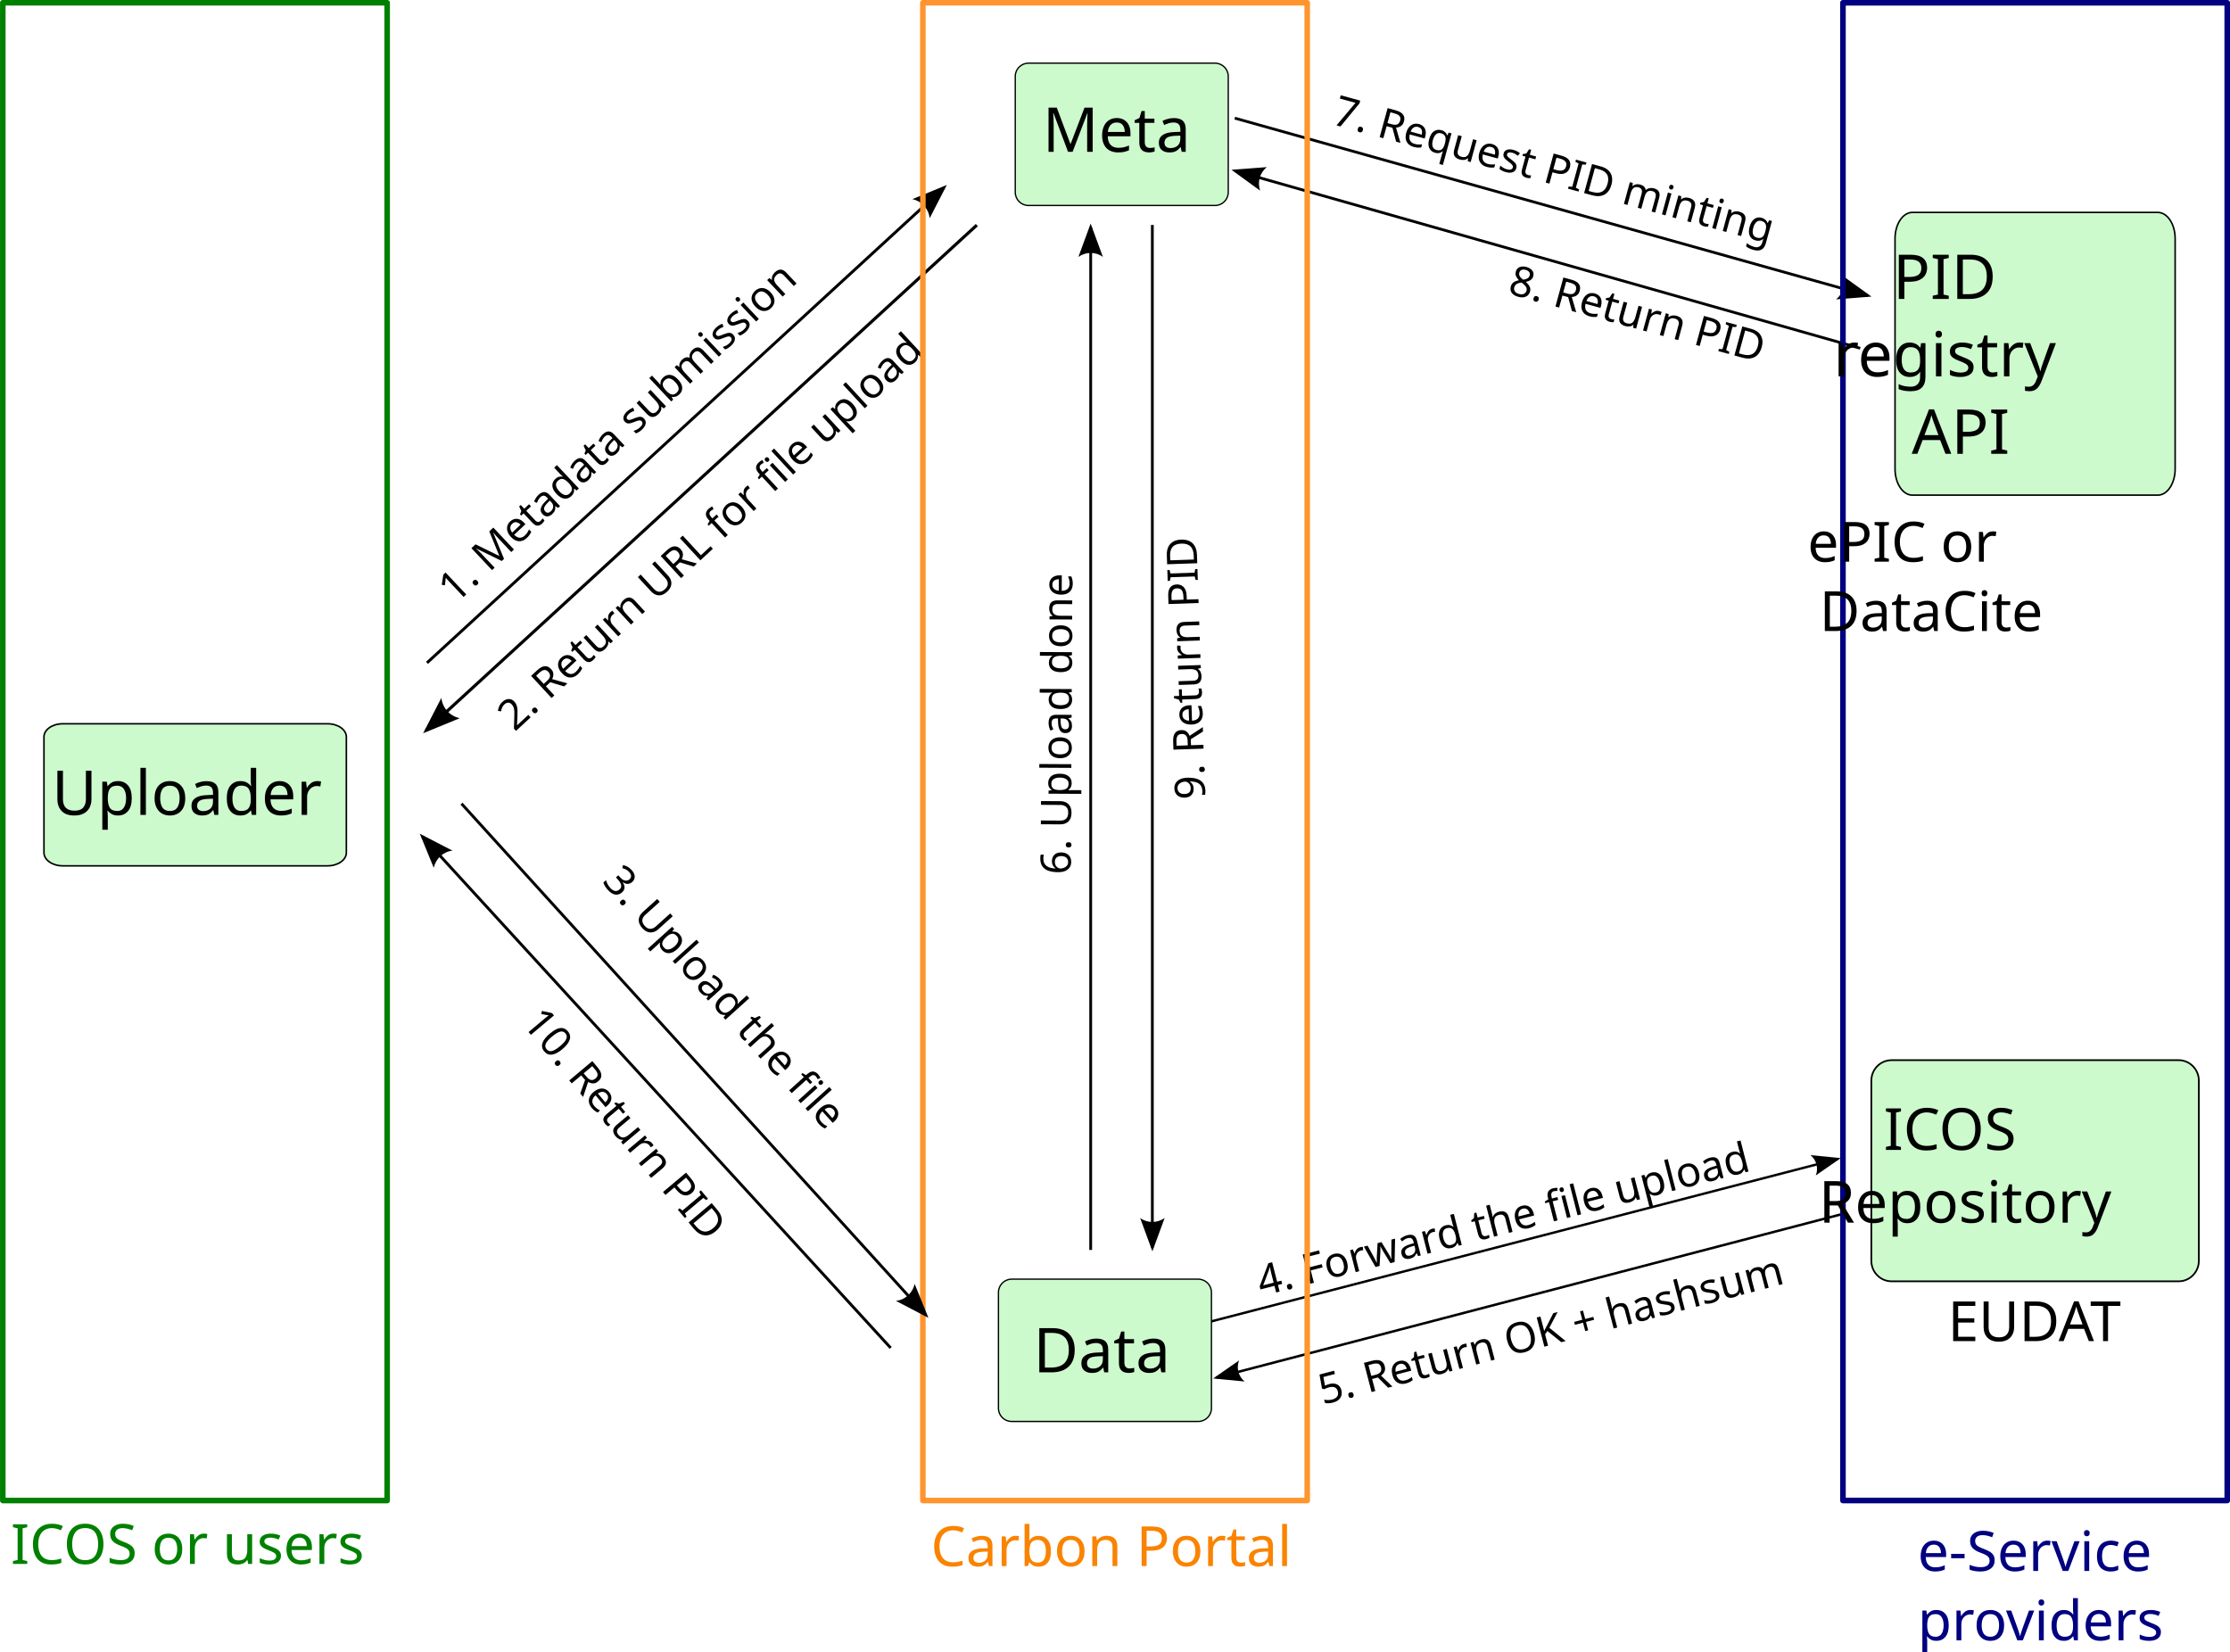
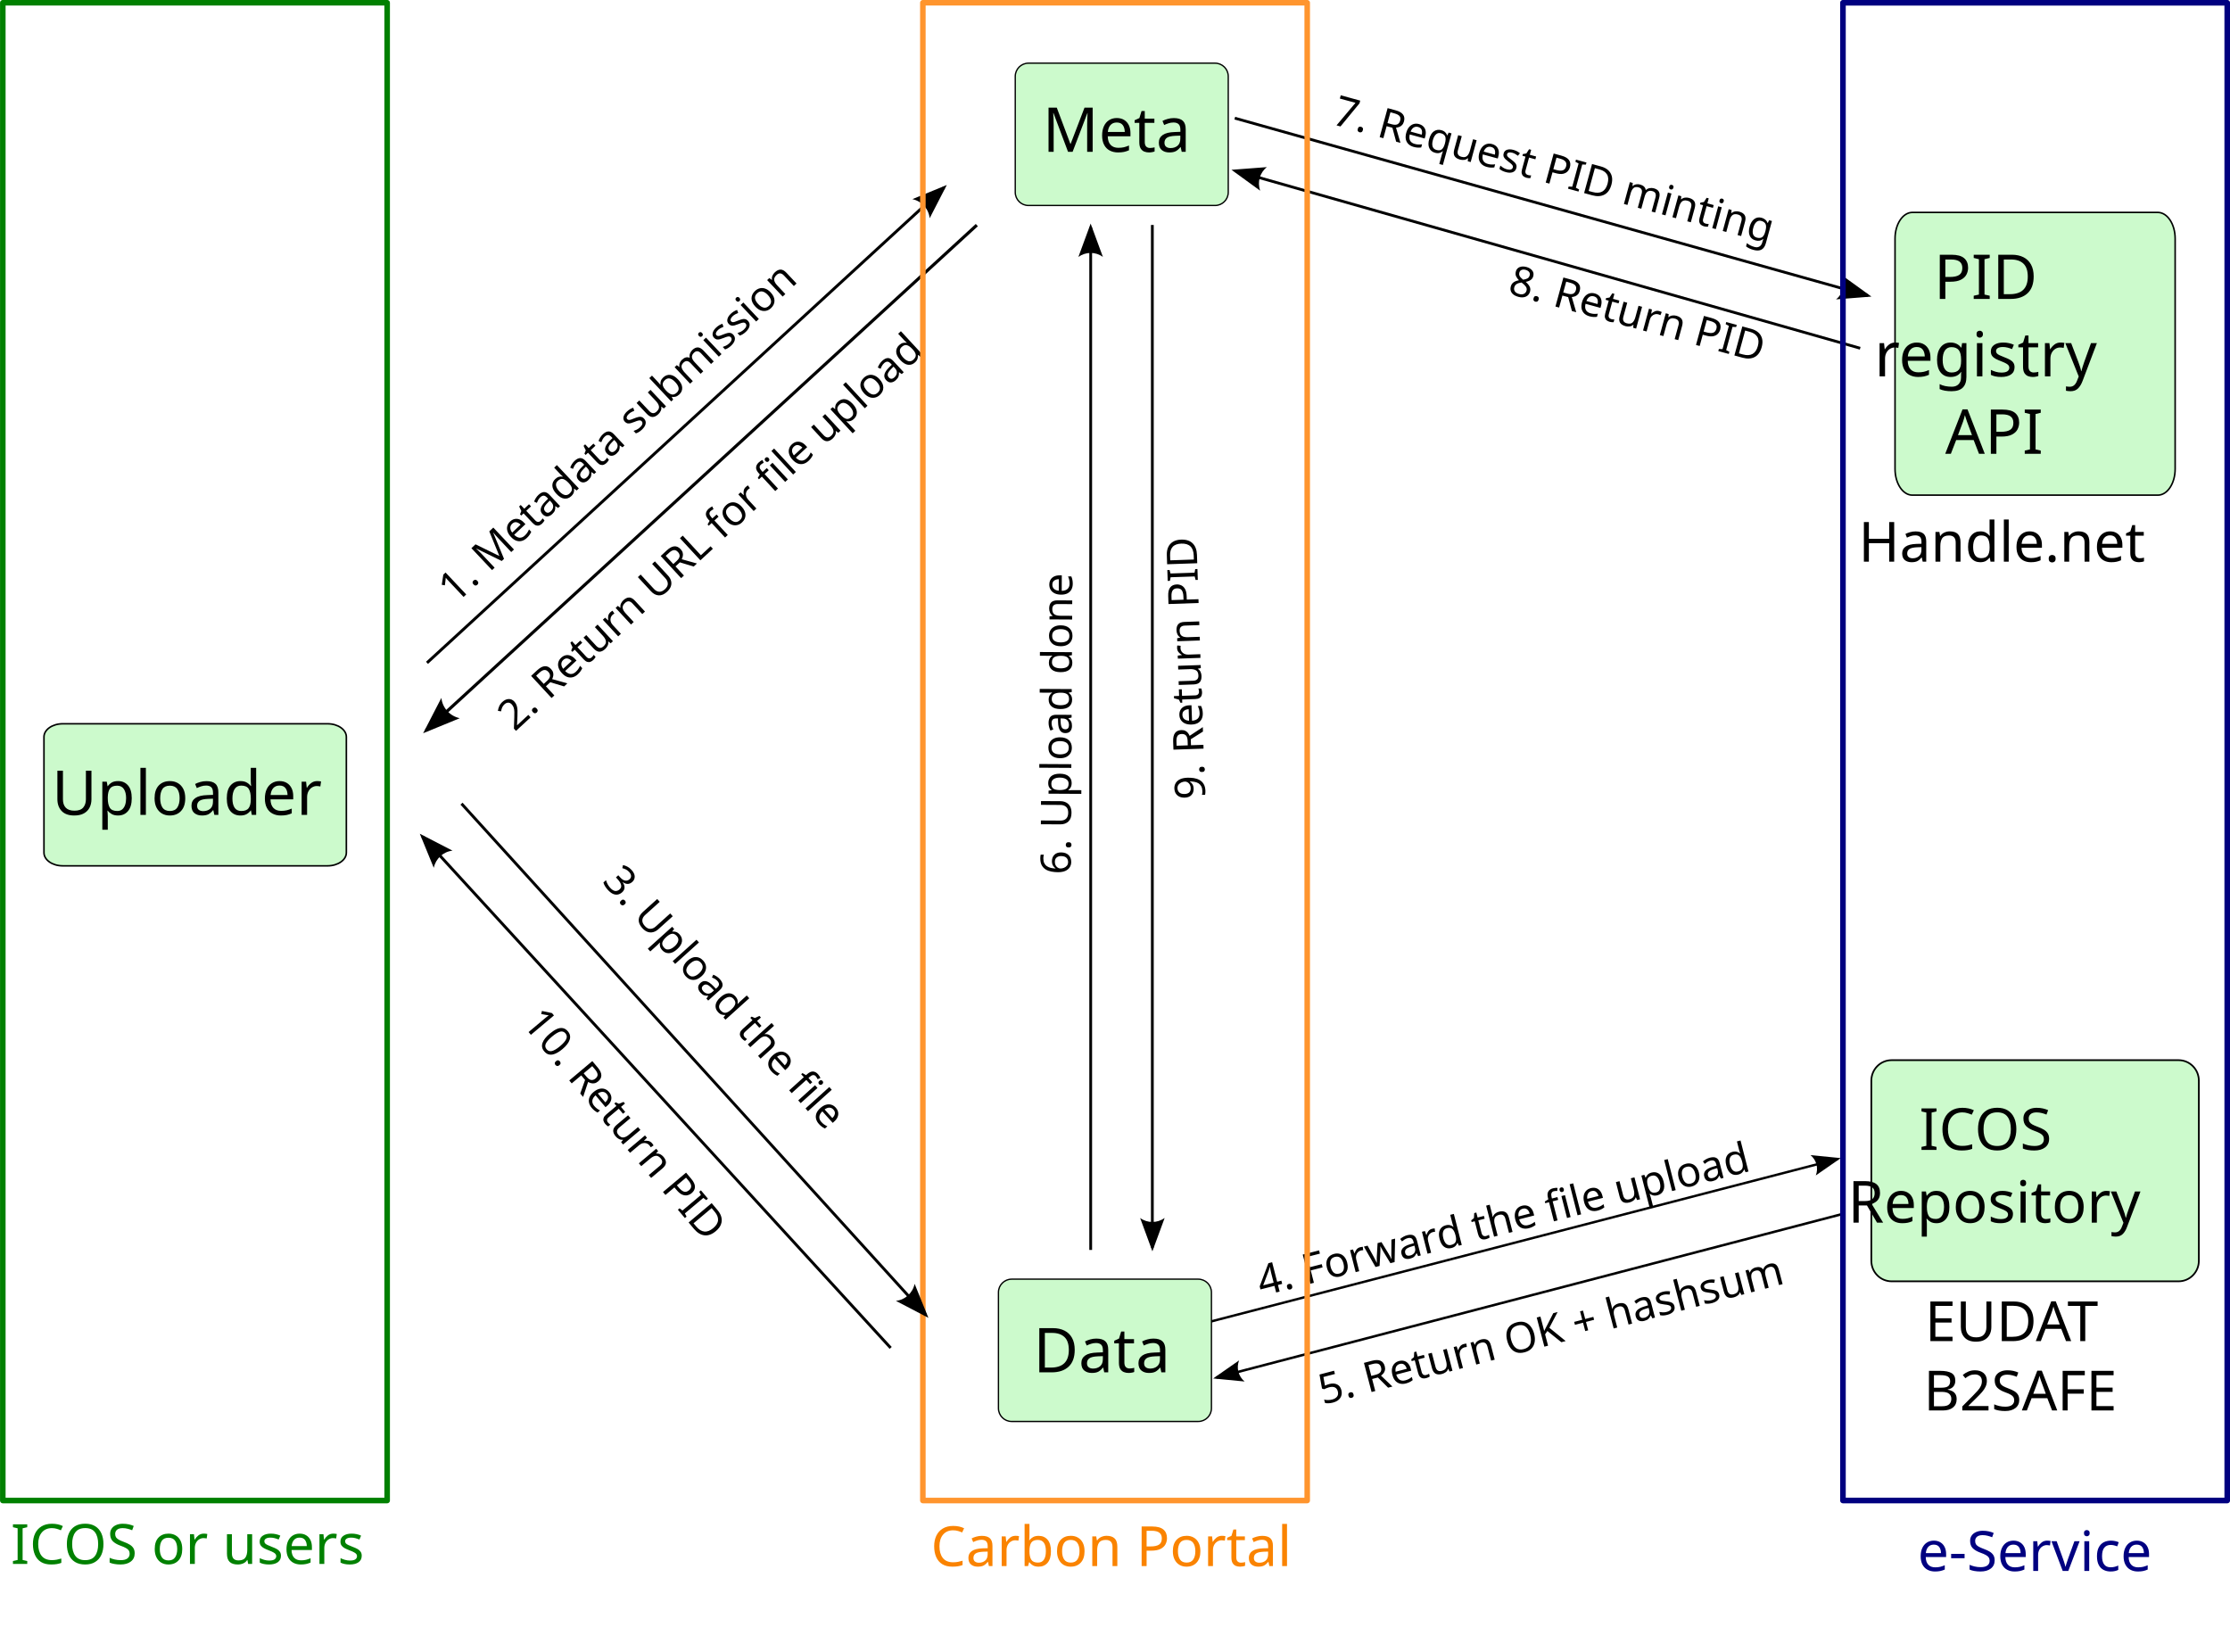
<svg xmlns="http://www.w3.org/2000/svg" width="804" height="595.536" id="svg2" version="1.1">
  <defs id="defs4">
    <marker orient="auto" refY="0" refX="0" id="Arrow2Lend" style="overflow:visible">
      <path id="path3831" style="fill-rule:evenodd;stroke-width:0.625;stroke-linejoin:round" d="M 8.719,4.034 -2.207,0.016 8.719,-4.002 c -1.745,2.372 -1.735,5.617 -6e-7,8.035 z" transform="matrix(-1.1,0,0,-1.1,-1.1,0)" />
    </marker>
    <marker orient="auto" refY="0" refX="0" id="Arrow2Lend-2" style="overflow:visible">
      <path id="path3831-2" style="fill-rule:evenodd;stroke-width:0.625;stroke-linejoin:round" d="M 8.719,4.034 -2.207,0.016 8.719,-4.002 c -1.745,2.372 -1.735,5.617 -6e-7,8.035 z" transform="matrix(-1.1,0,0,-1.1,-1.1,0)" />
    </marker>
    <marker orient="auto" refY="0" refX="0" id="Arrow2Lend-4" style="overflow:visible">
      <path id="path3831-9" style="fill-rule:evenodd;stroke-width:0.625;stroke-linejoin:round" d="M 8.719,4.034 -2.207,0.016 8.719,-4.002 c -1.745,2.372 -1.735,5.617 -6e-7,8.035 z" transform="matrix(-1.1,0,0,-1.1,-1.1,0)" />
    </marker>
    <marker orient="auto" refY="0" refX="0" id="Arrow2Lend-6" style="overflow:visible">
      <path id="path3831-1" style="fill-rule:evenodd;stroke-width:0.625;stroke-linejoin:round" d="M 8.719,4.034 -2.207,0.016 8.719,-4.002 c -1.745,2.372 -1.735,5.617 -6e-7,8.035 z" transform="matrix(-1.1,0,0,-1.1,-1.1,0)" />
    </marker>
    <marker orient="auto" refY="0" refX="0" id="Arrow2Lend-0" style="overflow:visible">
      <path id="path3831-96" style="fill-rule:evenodd;stroke-width:0.625;stroke-linejoin:round" d="M 8.719,4.034 -2.207,0.016 8.719,-4.002 c -1.745,2.372 -1.735,5.617 -6e-7,8.035 z" transform="matrix(-1.1,0,0,-1.1,-1.1,0)" />
    </marker>
    <marker orient="auto" refY="0" refX="0" id="Arrow2Lend-06" style="overflow:visible">
      <path id="path3831-0" style="fill-rule:evenodd;stroke-width:0.625;stroke-linejoin:round" d="M 8.719,4.034 -2.207,0.016 8.719,-4.002 c -1.745,2.372 -1.735,5.617 -6e-7,8.035 z" transform="matrix(-1.1,0,0,-1.1,-1.1,0)" />
    </marker>
    <marker orient="auto" refY="0" refX="0" id="Arrow2Lend-02" style="overflow:visible">
      <path id="path3831-5" style="fill-rule:evenodd;stroke-width:0.625;stroke-linejoin:round" d="M 8.719,4.034 -2.207,0.016 8.719,-4.002 c -1.745,2.372 -1.735,5.617 -6e-7,8.035 z" transform="matrix(-1.1,0,0,-1.1,-1.1,0)" />
    </marker>
    <marker orient="auto" refY="0" refX="0" id="Arrow2Lend-1" style="overflow:visible">
      <path id="path3831-7" style="fill-rule:evenodd;stroke-width:0.625;stroke-linejoin:round" d="M 8.719,4.034 -2.207,0.016 8.719,-4.002 c -1.745,2.372 -1.735,5.617 -6e-7,8.035 z" transform="matrix(-1.1,0,0,-1.1,-1.1,0)" />
    </marker>
    <marker orient="auto" refY="0" refX="0" id="Arrow2Lend-3" style="overflow:visible">
      <path id="path3831-92" style="fill-rule:evenodd;stroke-width:0.625;stroke-linejoin:round" d="M 8.719,4.034 -2.207,0.016 8.719,-4.002 c -1.745,2.372 -1.735,5.617 -6e-7,8.035 z" transform="matrix(-1.1,0,0,-1.1,-1.1,0)" />
    </marker>
    <marker orient="auto" refY="0" refX="0" id="Arrow2Lend-5" style="overflow:visible">
      <path id="path3831-28" style="fill-rule:evenodd;stroke-width:0.625;stroke-linejoin:round" d="M 8.719,4.034 -2.207,0.016 8.719,-4.002 c -1.745,2.372 -1.735,5.617 -6e-7,8.035 z" transform="matrix(-1.1,0,0,-1.1,-1.1,0)" />
    </marker>
    <marker orient="auto" refY="0" refX="0" id="Arrow2Lend-9" style="overflow:visible">
      <path id="path3831-6" style="fill-rule:evenodd;stroke-width:0.625;stroke-linejoin:round" d="M 8.719,4.034 -2.207,0.016 8.719,-4.002 c -1.745,2.372 -1.735,5.617 -6e-7,8.035 z" transform="matrix(-1.1,0,0,-1.1,-1.1,0)" />
    </marker>
    <marker orient="auto" refY="0" refX="0" id="Arrow2Lend-93" style="overflow:visible">
      <path id="path3831-18" style="fill-rule:evenodd;stroke-width:0.625;stroke-linejoin:round" d="M 8.719,4.034 -2.207,0.016 8.719,-4.002 c -1.745,2.372 -1.735,5.617 -6e-7,8.035 z" transform="matrix(-1.1,0,0,-1.1,-1.1,0)" />
    </marker>
    <marker orient="auto" refY="0" refX="0" id="marker4434" style="overflow:visible">
      <path id="path4436" style="fill-rule:evenodd;stroke-width:0.625;stroke-linejoin:round" d="M 8.719,4.034 -2.207,0.016 8.719,-4.002 c -1.745,2.372 -1.735,5.617 -6e-7,8.035 z" transform="matrix(-1.1,0,0,-1.1,-1.1,0)" />
    </marker>
  </defs>
  <g id="layer1" transform="translate(59.1564,-4.870596)">
    <path style="fill:none;stroke:#000000;stroke-width:0.856px;stroke-linecap:butt;stroke-linejoin:miter;stroke-opacity:1;marker-end:url(#Arrow2Lend)" d="M 376.771,481.48 603.418,422.708" id="path3804-1-4" />
    <path style="fill:none;stroke:#000000;stroke-width:0.889px;stroke-linecap:butt;stroke-linejoin:miter;stroke-opacity:1;marker-end:url(#Arrow2Lend)" d="M 605.701,442.4 379.376,501.534" id="path3804-1-4-9" />
    <path style="fill:none;stroke:#000000;stroke-width:1px;stroke-linecap:butt;stroke-linejoin:miter;stroke-opacity:1;marker-end:url(#Arrow2Lend)" d="M 386.032,47.47 614.285,111.456" id="path3804-29" />
    <path style="fill:none;stroke:#000000;stroke-width:1px;stroke-linecap:butt;stroke-linejoin:miter;stroke-opacity:1;marker-end:url(#Arrow2Lend)" d="M 611.514,130.425 386.119,66.438" id="path3804-29-6" />
    <g id="g4420" transform="matrix(0.9523571,0,0,0.9584625,13.9759,2.970209)">
      <path id="path3804" d="M 84.859,251.311 280.573,72.57" style="fill:none;stroke:#000000;stroke-width:1.099px;stroke-linecap:butt;stroke-linejoin:miter;stroke-opacity:1;marker-end:url(#Arrow2Lend)" />
      <path id="path3804-8" d="M 293.01,86.657 84.529,276.734" style="fill:none;stroke:#000000;stroke-width:1.17px;stroke-linecap:butt;stroke-linejoin:miter;stroke-opacity:1;marker-end:url(#Arrow2Lend)" />
    </g>
-     <text xml:space="preserve" style="font-size:15.201px;font-style:normal;font-weight:normal;line-height:125%;letter-spacing:0px;word-spacing:0px;fill:#000000;fill-opacity:1;stroke:none;font-family:Sans" x="-76.314" y="234.266" id="text4549" transform="matrix(0.7281464,-0.6854217,0.6854217,0.7281464,0,0)">
-       <tspan id="tspan4551" x="-76.314" y="234.266">1. Metadata submission</tspan>
+     <text xml:space="preserve" style="font-style:normal;font-weight:normal;line-height:0%;font-family:sans-serif;letter-spacing:0px;word-spacing:0px;fill:#000000;fill-opacity:1;stroke:none" x="-76.314" y="234.266" id="text4549" transform="rotate(-43.26878)">
+       <tspan id="tspan4551" x="-76.314" y="234.266" style="font-size:15.201px;line-height:1.25;font-family:sans-serif">1. Metadata submission</tspan>
    </text>
-     <text xml:space="preserve" style="font-size:15.201px;font-style:normal;font-weight:normal;line-height:125%;letter-spacing:0px;word-spacing:0px;fill:#000000;fill-opacity:1;stroke:none;font-family:Sans" x="-89.829" y="283.177" id="text4549-5" transform="matrix(0.7341,-0.6790414,0.6790414,0.7341,0,0)">
-       <tspan id="tspan4551-6" x="-89.829" y="283.177">2. Return URL for file upload</tspan>
+     <text xml:space="preserve" style="font-style:normal;font-weight:normal;line-height:0%;font-family:sans-serif;letter-spacing:0px;word-spacing:0px;fill:#000000;fill-opacity:1;stroke:none" x="-89.829" y="283.177" id="text4549-5" transform="rotate(-42.76878)">
+       <tspan id="tspan4551-6" x="-89.829" y="283.177" style="font-size:15.201px;line-height:1.25;font-family:sans-serif">2. Return URL for file upload</tspan>
    </text>
-     <text xml:space="preserve" style="font-size:15.201px;font-style:normal;font-weight:normal;line-height:125%;letter-spacing:0px;word-spacing:0px;fill:#000000;fill-opacity:1;stroke:none;font-family:Sans" x="345.304" y="99.115" id="text4549-7" transform="matrix(0.6696205,0.7427034,-0.7427034,0.6696205,0,0)">
-       <tspan id="tspan4551-2" x="345.304" y="99.115">3. Upload the file</tspan>
+     <text xml:space="preserve" style="font-style:normal;font-weight:normal;line-height:0%;font-family:sans-serif;letter-spacing:0px;word-spacing:0px;fill:#000000;fill-opacity:1;stroke:none" x="345.304" y="99.115" id="text4549-7" transform="rotate(47.96222)">
+       <tspan id="tspan4551-2" x="345.304" y="99.115" style="font-size:15.201px;line-height:1.25;font-family:sans-serif">3. Upload the file</tspan>
    </text>
-     <text xml:space="preserve" style="font-size:15.201px;font-style:normal;font-weight:normal;line-height:125%;letter-spacing:0px;word-spacing:0px;fill:#000000;fill-opacity:1;stroke:none;font-family:Sans" x="266.074" y="555.609" id="text4549-7-0" transform="matrix(0.9687324,-0.2481077,0.2481077,0.9687324,0,0)">
-       <tspan id="tspan4551-2-4" x="266.074" y="555.609">4. Forward the file upload</tspan>
+     <text xml:space="preserve" style="font-style:normal;font-weight:normal;line-height:0%;font-family:sans-serif;letter-spacing:0px;word-spacing:0px;fill:#000000;fill-opacity:1;stroke:none" x="266.074" y="555.609" id="text4549-7-0" transform="rotate(-14.36557)">
+       <tspan id="tspan4551-2-4" x="266.074" y="555.609" style="font-size:15.201px;line-height:1.25;font-family:sans-serif">4. Forward the file upload</tspan>
    </text>
-     <text xml:space="preserve" style="font-size:15.201px;font-style:normal;font-weight:normal;line-height:125%;letter-spacing:0px;word-spacing:0px;fill:#000000;fill-opacity:1;stroke:none;font-family:Sans" x="274.25" y="600.662" id="text4549-7-0-4" transform="matrix(0.967237,-0.253875,0.253875,0.967237,0,0)">
-       <tspan id="tspan4551-2-4-2" x="274.25" y="600.662">5. Return OK + hashsum</tspan>
+     <text xml:space="preserve" style="font-style:normal;font-weight:normal;line-height:0%;font-family:sans-serif;letter-spacing:0px;word-spacing:0px;fill:#000000;fill-opacity:1;stroke:none" x="274.25" y="600.662" id="text4549-7-0-4" transform="rotate(-14.70693)">
+       <tspan id="tspan4551-2-4-2" x="274.25" y="600.662" style="font-size:15.201px;line-height:1.25;font-family:sans-serif">5. Return OK + hashsum</tspan>
    </text>
-     <text xml:space="preserve" style="font-size:15.201px;font-style:normal;font-weight:normal;line-height:125%;letter-spacing:0px;word-spacing:0px;fill:#000000;fill-opacity:1;stroke:none;font-family:Sans" x="418.882" y="-63.216" id="text4549-7-4" transform="matrix(0.9645777,0.2637989,-0.2637989,0.9645777,0,0)">
-       <tspan id="tspan4551-2-1" x="418.882" y="-63.216">7. Request PID minting</tspan>
+     <text xml:space="preserve" style="font-style:normal;font-weight:normal;line-height:0%;font-family:sans-serif;letter-spacing:0px;word-spacing:0px;fill:#000000;fill-opacity:1;stroke:none" x="418.882" y="-63.216" id="text4549-7-4" transform="rotate(15.29559)">
+       <tspan id="tspan4551-2-1" x="418.882" y="-63.216" style="font-size:15.201px;line-height:1.25;font-family:sans-serif">7. Request PID minting</tspan>
    </text>
-     <text xml:space="preserve" style="font-size:15.201px;font-style:normal;font-weight:normal;line-height:125%;letter-spacing:0px;word-spacing:0px;fill:#000000;fill-opacity:1;stroke:none;font-family:Sans" x="496.122" y="-21.031" id="text4549-7-4-6" transform="matrix(0.9645777,0.2637989,-0.2637989,0.9645777,0,0)">
-       <tspan id="tspan4551-2-1-9" x="496.122" y="-21.031">8. Return PID</tspan>
+     <text xml:space="preserve" style="font-style:normal;font-weight:normal;line-height:0%;font-family:sans-serif;letter-spacing:0px;word-spacing:0px;fill:#000000;fill-opacity:1;stroke:none" x="496.122" y="-21.031" id="text4549-7-4-6" transform="rotate(15.29559)">
+       <tspan id="tspan4551-2-1-9" x="496.122" y="-21.031" style="font-size:15.201px;line-height:1.25;font-family:sans-serif">8. Return PID</tspan>
    </text>
-     <text xml:space="preserve" style="font-size:15.201px;font-style:normal;font-weight:normal;line-height:125%;letter-spacing:0px;word-spacing:0px;fill:#000000;fill-opacity:1;stroke:none;font-family:Sans" x="369.05" y="141.905" id="text4549-7-4-6-9-2" transform="matrix(0.6433422,0.7655787,-0.7655787,0.6433422,0,0)">
-       <tspan id="tspan4551-2-1-9-5-6" x="369.05" y="141.905">10. Return PID</tspan>
+     <text xml:space="preserve" style="font-style:normal;font-weight:normal;line-height:0%;font-family:sans-serif;letter-spacing:0px;word-spacing:0px;fill:#000000;fill-opacity:1;stroke:none" x="369.05" y="141.905" id="text4549-7-4-6-9-2" transform="rotate(49.95851)">
+       <tspan id="tspan4551-2-1-9-5-6" x="369.05" y="141.905" style="font-size:15.201px;line-height:1.25;font-family:sans-serif">10. Return PID</tspan>
    </text>
    <g id="g4381" transform="translate(4.999969,0)">
      <rect y="5.863" x="268.571" height="540" width="138.571" id="rect4207" style="fill:none;stroke:#ff952e;stroke-width:2;stroke-linejoin:round;stroke-miterlimit:4;stroke-opacity:1;stroke-dasharray:none" />
      <rect ry="4.757" rx="4.757" y="466.053" x="295.823" height="51.307" width="76.791" id="rect2995-04" style="fill:#ccfacc;fill-opacity:1;stroke:#000000;stroke-width:0.475;stroke-miterlimit:4;stroke-opacity:1;stroke-dasharray:none;stroke-dashoffset:0" />
      <rect ry="4.757" rx="4.757" y="27.647" x="301.884" height="51.307" width="76.791" id="rect2995-9" style="fill:#ccfacc;fill-opacity:1;stroke:#000000;stroke-width:0.475;stroke-miterlimit:4;stroke-opacity:1;stroke-dasharray:none;stroke-dashoffset:0" />
-       <text id="text4250" y="59.612" x="311.709" style="font-size:22.33px;font-style:normal;font-weight:normal;line-height:125%;letter-spacing:0px;word-spacing:0px;fill:#000000;fill-opacity:1;stroke:none;font-family:Sans" xml:space="preserve">
-         <tspan y="59.612" x="311.709" id="tspan4252">Meta</tspan>
+       <text id="text4250" y="59.612" x="311.709" style="font-style:normal;font-weight:normal;line-height:0%;font-family:sans-serif;letter-spacing:0px;word-spacing:0px;fill:#000000;fill-opacity:1;stroke:none" xml:space="preserve">
+         <tspan y="59.612" x="311.709" id="tspan4252" style="font-size:22.33px;line-height:1.25;font-family:sans-serif">Meta</tspan>
      </text>
-       <text id="text4250-0" y="499.648" x="308.384" style="font-size:22.33px;font-style:normal;font-weight:normal;line-height:125%;letter-spacing:0px;word-spacing:0px;fill:#000000;fill-opacity:1;stroke:none;font-family:Sans" xml:space="preserve">
-         <tspan y="499.648" x="308.384" id="tspan4252-0">Data</tspan>
+       <text id="text4250-0" y="499.648" x="308.384" style="font-style:normal;font-weight:normal;line-height:0%;font-family:sans-serif;letter-spacing:0px;word-spacing:0px;fill:#000000;fill-opacity:1;stroke:none" xml:space="preserve">
+         <tspan y="499.648" x="308.384" id="tspan4252-0" style="font-size:22.33px;line-height:1.25;font-family:sans-serif">Data</tspan>
      </text>
      <path id="path3804-2" d="m 329.08,455.515 0,-368.706" style="fill:none;stroke:#000000;stroke-width:1px;stroke-linecap:butt;stroke-linejoin:miter;stroke-opacity:1;marker-end:url(#Arrow2Lend)" />
      <path id="path3804-2-2" d="m 351.307,85.981 0,368.706" style="fill:none;stroke:#000000;stroke-width:1px;stroke-linecap:butt;stroke-linejoin:miter;stroke-opacity:1;marker-end:url(#Arrow2Lend)" />
-       <text transform="matrix(0.00550117,-0.9999849,0.9999849,0.00550117,0,0)" id="text4549-7-0-4-0" y="323.636" x="-318.421" style="font-size:15.201px;font-style:normal;font-weight:normal;line-height:125%;letter-spacing:0px;word-spacing:0px;fill:#000000;fill-opacity:1;stroke:none;font-family:Sans" xml:space="preserve">
-         <tspan y="323.636" x="-318.421" id="tspan4551-2-4-2-4">6. Upload done</tspan>
+       <text transform="rotate(-89.6848)" id="text4549-7-0-4-0" y="323.636" x="-318.421" style="font-style:normal;font-weight:normal;line-height:0%;font-family:sans-serif;letter-spacing:0px;word-spacing:0px;fill:#000000;fill-opacity:1;stroke:none" xml:space="preserve">
+         <tspan y="323.636" x="-318.421" id="tspan4551-2-4-2-4" style="font-size:15.201px;line-height:1.25;font-family:sans-serif">6. Upload done</tspan>
      </text>
-       <text transform="matrix(-0.0339712,-0.9994228,0.9994228,-0.0339712,0,0)" id="text4549-7-4-6-9" y="360.217" x="-305.373" style="font-size:15.201px;font-style:normal;font-weight:normal;line-height:125%;letter-spacing:0px;word-spacing:0px;fill:#000000;fill-opacity:1;stroke:none;font-family:Sans" xml:space="preserve">
-         <tspan y="360.217" x="-305.373" id="tspan4551-2-1-9-5">9. Return PID</tspan>
+       <text transform="rotate(-91.94678)" id="text4549-7-4-6-9" y="360.217" x="-305.373" style="font-style:normal;font-weight:normal;line-height:0%;font-family:sans-serif;letter-spacing:0px;word-spacing:0px;fill:#000000;fill-opacity:1;stroke:none" xml:space="preserve">
+         <tspan y="360.217" x="-305.373" id="tspan4551-2-1-9-5" style="font-size:15.201px;line-height:1.25;font-family:sans-serif">9. Return PID</tspan>
      </text>
-       <text id="text4209" y="569.505" x="271.429" style="font-size:40px;font-style:normal;font-weight:normal;line-height:125%;letter-spacing:0px;word-spacing:0px;fill:#fa8300;fill-opacity:1;stroke:none;font-family:sans-serif" xml:space="preserve">
-         <tspan style="font-size:20px;fill:#fa8300;fill-opacity:1;stroke:none" y="569.505" x="271.429" id="tspan4211">Carbon Portal</tspan>
+       <text id="text4209" y="569.505" x="271.429" style="font-style:normal;font-weight:normal;line-height:0%;font-family:sans-serif;letter-spacing:0px;word-spacing:0px;fill:#fa8300;fill-opacity:1;stroke:none" xml:space="preserve">
+         <tspan style="font-size:20px;line-height:1.25;fill:#fa8300;fill-opacity:1;stroke:none" y="569.505" x="271.429" id="tspan4211">Carbon Portal</tspan>
      </text>
    </g>
    <g id="g4373" transform="translate(-20,0)">
      <rect ry="4.749" rx="6.754" y="265.814" x="-23.306" height="51.217" width="109.026" id="rect2995" style="fill:#ccfacc;fill-opacity:1;stroke:#000000;stroke-width:0.565;stroke-miterlimit:4;stroke-opacity:1;stroke-dasharray:none;stroke-dashoffset:0" />
-       <text id="text4250-0-6" y="298.668" x="-20.481" style="font-size:22.33px;font-style:normal;font-weight:normal;line-height:125%;letter-spacing:0px;word-spacing:0px;fill:#000000;fill-opacity:1;stroke:none;font-family:Sans" xml:space="preserve">
-         <tspan y="298.668" x="-20.481" id="tspan4252-0-3">Uploader</tspan>
+       <text id="text4250-0-6" y="298.668" x="-20.481" style="font-style:normal;font-weight:normal;line-height:0%;font-family:sans-serif;letter-spacing:0px;word-spacing:0px;fill:#000000;fill-opacity:1;stroke:none" xml:space="preserve">
+         <tspan y="298.668" x="-20.481" id="tspan4252-0-3" style="font-size:22.33px;line-height:1.25;font-family:sans-serif">Uploader</tspan>
      </text>
      <rect y="5.863" x="-38.143" height="540" width="138.571" id="rect4207-1" style="fill:none;stroke:#008000;stroke-width:2;stroke-linejoin:round;stroke-miterlimit:4;stroke-opacity:1;stroke-dasharray:none" />
-       <text id="text4209-5" y="568.721" x="-35.286" style="font-size:40px;font-style:normal;font-weight:normal;line-height:125%;letter-spacing:0px;word-spacing:0px;fill:#fa8300;fill-opacity:1;stroke:none;font-family:sans-serif" xml:space="preserve">
-         <tspan style="font-size:20px;fill:#008000;fill-opacity:1;stroke:none" y="568.721" x="-35.286" id="tspan4211-67">ICOS or users</tspan>
+       <text id="text4209-5" y="568.721" x="-35.286" style="font-style:normal;font-weight:normal;line-height:0%;font-family:sans-serif;letter-spacing:0px;word-spacing:0px;fill:#fa8300;fill-opacity:1;stroke:none" xml:space="preserve">
+         <tspan style="font-size:20px;line-height:1.25;fill:#008000;fill-opacity:1;stroke:none" y="568.721" x="-35.286" id="tspan4211-67">ICOS or users</tspan>
      </text>
    </g>
    <g id="g4398">
      <rect y="5.873" x="605.295" height="539.981" width="138.553" id="rect4207-2" style="fill:none;stroke:#000080;stroke-width:2.019;stroke-linejoin:round;stroke-miterlimit:4;stroke-opacity:1;stroke-dasharray:none" />
      <g transform="translate(2.677105,0)" id="g4283">
        <rect style="fill:#ccfacc;fill-opacity:1;stroke:#000000;stroke-width:0.557;stroke-miterlimit:4;stroke-opacity:1;stroke-dasharray:none;stroke-dashoffset:0" id="rect2995-0" width="100.995" height="101.94" x="621.397" y="81.45" rx="6.256" ry="9.451" />
-         <text xml:space="preserve" style="font-size:22.33px;font-style:normal;font-weight:normal;text-align:center;line-height:125%;letter-spacing:0px;word-spacing:0px;text-anchor:middle;fill:#000000;fill-opacity:1;stroke:none;font-family:Sans" x="671.213" y="112.647" id="text4250-0-0">
-           <tspan id="tspan4252-0-6" x="671.213" y="112.647">PID</tspan>
-           <tspan id="tspan4276" x="671.213" y="140.559">registry</tspan>
-           <tspan x="671.213" y="168.471" id="tspan3120">API</tspan>
+         <text xml:space="preserve" style="font-style:normal;font-weight:normal;line-height:0%;font-family:sans-serif;text-align:center;letter-spacing:0px;word-spacing:0px;text-anchor:middle;fill:#000000;fill-opacity:1;stroke:none" x="671.213" y="112.647" id="text4250-0-0">
+           <tspan id="tspan4252-0-6" x="671.213" y="112.647" style="font-size:22.33px;line-height:1.25;font-family:sans-serif">PID</tspan>
+           <tspan id="tspan4276" x="671.213" y="140.559" style="font-size:22.33px;line-height:1.25;font-family:sans-serif">registry</tspan>
+           <tspan x="671.213" y="168.471" id="tspan3120" style="font-size:22.33px;line-height:1.25;font-family:sans-serif">API</tspan>
        </text>
      </g>
      <g transform="translate(5.401531,11.42857)" id="g4306">
        <rect style="fill:#ccfacc;fill-opacity:1;stroke:#000000;stroke-width:0.617;stroke-miterlimit:4;stroke-opacity:1;stroke-dasharray:none;stroke-dashoffset:0" id="rect2995-6" width="118.078" height="79.737" x="610.131" y="375.668" rx="7.315" ry="7.393" />
-         <text xml:space="preserve" style="font-size:20.97px;font-style:normal;font-weight:normal;line-height:125%;letter-spacing:0px;word-spacing:0px;fill:#000000;fill-opacity:1;stroke:none;font-family:Sans" x="668.453" y="408.031" id="text4250-0-1">
-           <tspan x="668.453" y="408.031" id="tspan3074" style="font-size:20.97px;font-style:normal;font-variant:normal;font-weight:normal;font-stretch:normal;text-align:center;line-height:125%;writing-mode:lr-tb;text-anchor:middle;font-family:Sans;-inkscape-font-specification:'Sans, Normal'">ICOS</tspan>
-           <tspan x="668.453" y="434.244" id="tspan4302" style="font-size:20.97px;font-style:normal;font-variant:normal;font-weight:normal;font-stretch:normal;text-align:center;line-height:125%;writing-mode:lr-tb;text-anchor:middle;font-family:Sans;-inkscape-font-specification:'Sans, Normal'">Repository</tspan>
+         <text xml:space="preserve" style="font-style:normal;font-weight:normal;line-height:0%;font-family:sans-serif;letter-spacing:0px;word-spacing:0px;fill:#000000;fill-opacity:1;stroke:none" x="668.453" y="408.031" id="text4250-0-1">
+           <tspan x="668.453" y="408.031" id="tspan3074" style="font-style:normal;font-variant:normal;font-weight:normal;font-stretch:normal;font-size:20.97px;line-height:125%;font-family:sans-serif;-inkscape-font-specification:'Sans, Normal';text-align:center;writing-mode:lr-tb;text-anchor:middle">ICOS</tspan>
+           <tspan x="668.453" y="434.244" id="tspan4302" style="font-style:normal;font-variant:normal;font-weight:normal;font-stretch:normal;font-size:20.97px;line-height:125%;font-family:sans-serif;-inkscape-font-specification:'Sans, Normal';text-align:center;writing-mode:lr-tb;text-anchor:middle">Repository</tspan>
        </text>
      </g>
-       <text id="text4209-2" y="571.247" x="632.226" style="font-size:40px;font-style:normal;font-weight:normal;line-height:125%;letter-spacing:0px;word-spacing:0px;fill:#fa8300;fill-opacity:1;stroke:none;font-family:sans-serif" xml:space="preserve">
-         <tspan style="font-size:20px;fill:#000080;fill-opacity:1;stroke:none" y="571.247" x="632.226" id="tspan4211-6">e-Service</tspan>
-         <tspan id="tspan4333" style="font-size:20px;fill:#000080;fill-opacity:1;stroke:none" y="596.247" x="632.226">providers</tspan>
+       <text id="text4209-2" y="571.247" x="632.226" style="font-style:normal;font-weight:normal;line-height:0%;font-family:sans-serif;letter-spacing:0px;word-spacing:0px;fill:#fa8300;fill-opacity:1;stroke:none" xml:space="preserve">
+         <tspan style="font-size:20px;line-height:1.25;fill:#000080;fill-opacity:1;stroke:none" y="571.247" x="632.226" id="tspan4211-6">e-Service</tspan>
+         <tspan id="tspan4333" style="font-size:20px;line-height:1.25;fill:#000080;fill-opacity:1;stroke:none" y="626.442" x="632.226">providers</tspan>
      </text>
-       <text id="text4209-9" y="488.39" x="643.097" style="font-size:40px;font-style:normal;font-weight:normal;line-height:125%;letter-spacing:0px;word-spacing:0px;fill:#fa8300;fill-opacity:1;stroke:none;font-family:sans-serif" xml:space="preserve">
-         <tspan style="font-size:20px;fill:#000000;fill-opacity:1;stroke:none" y="488.39" x="643.097" id="tspan4211-9">EUDAT</tspan>
+       <text id="text4209-9" y="488.39" x="680.143" style="font-style:normal;font-weight:normal;line-height:0%;font-family:sans-serif;letter-spacing:0px;word-spacing:0px;fill:#fa8300;fill-opacity:1;stroke:none" xml:space="preserve">
+         <tspan style="font-size:20px;line-height:1.25;text-align:center;text-anchor:middle;fill:#000000;fill-opacity:1;stroke:none" y="488.39" x="680.143" id="tspan4211-9">EUDAT</tspan>
+         <tspan style="font-size:20px;line-height:1.25;text-align:center;text-anchor:middle;fill:#000000;fill-opacity:1;stroke:none" y="513.39" x="680.143" id="tspan156135">B2SAFE</tspan>
      </text>
-       <text id="text4209-9-1" y="207.368" x="673.511" style="font-size:40px;font-style:normal;font-weight:normal;line-height:125%;letter-spacing:0px;word-spacing:0px;fill:#fa8300;fill-opacity:1;stroke:none;font-family:sans-serif" xml:space="preserve">
-         <tspan style="font-size:20px;font-style:normal;font-variant:normal;font-weight:normal;font-stretch:normal;text-align:center;line-height:125%;writing-mode:lr-tb;text-anchor:middle;fill:#000000;fill-opacity:1;stroke:none;font-family:sans-serif;-inkscape-font-specification:'sans-serif, Normal'" y="207.368" x="673.511" id="tspan4211-9-0">ePIC or</tspan>
-         <tspan id="tspan4371" style="font-size:20px;font-style:normal;font-variant:normal;font-weight:normal;font-stretch:normal;text-align:center;line-height:125%;writing-mode:lr-tb;text-anchor:middle;fill:#000000;fill-opacity:1;stroke:none;font-family:sans-serif;-inkscape-font-specification:'sans-serif, Normal'" y="232.368" x="673.511">DataCite</tspan>
+       <text id="text4209-9-1" y="207.368" x="673.511" style="font-style:normal;font-weight:normal;line-height:0%;font-family:sans-serif;letter-spacing:0px;word-spacing:0px;fill:#fa8300;fill-opacity:1;stroke:none" xml:space="preserve">
+         <tspan id="tspan4371" style="font-style:normal;font-variant:normal;font-weight:normal;font-stretch:normal;font-size:20px;line-height:125%;font-family:sans-serif;-inkscape-font-specification:'sans-serif, Normal';text-align:center;writing-mode:lr-tb;text-anchor:middle;fill:#000000;fill-opacity:1;stroke:none" y="207.368" x="673.511">Handle.net</tspan>
      </text>
    </g>
    <path style="fill:none;stroke:#000000;stroke-width:1.032px;stroke-linecap:butt;stroke-linejoin:miter;stroke-opacity:1;marker-end:url(#Arrow2Lend-93)" d="M 107.233,294.619 274.63,478.991" id="path3804-9" />
    <path style="fill:none;stroke:#000000;stroke-width:1.037px;stroke-linecap:butt;stroke-linejoin:miter;stroke-opacity:1;marker-end:url(#Arrow2Lend-93)" d="M 261.96,490.837 93.142,306.469" id="path3804-8-7" />
  </g>
</svg>
